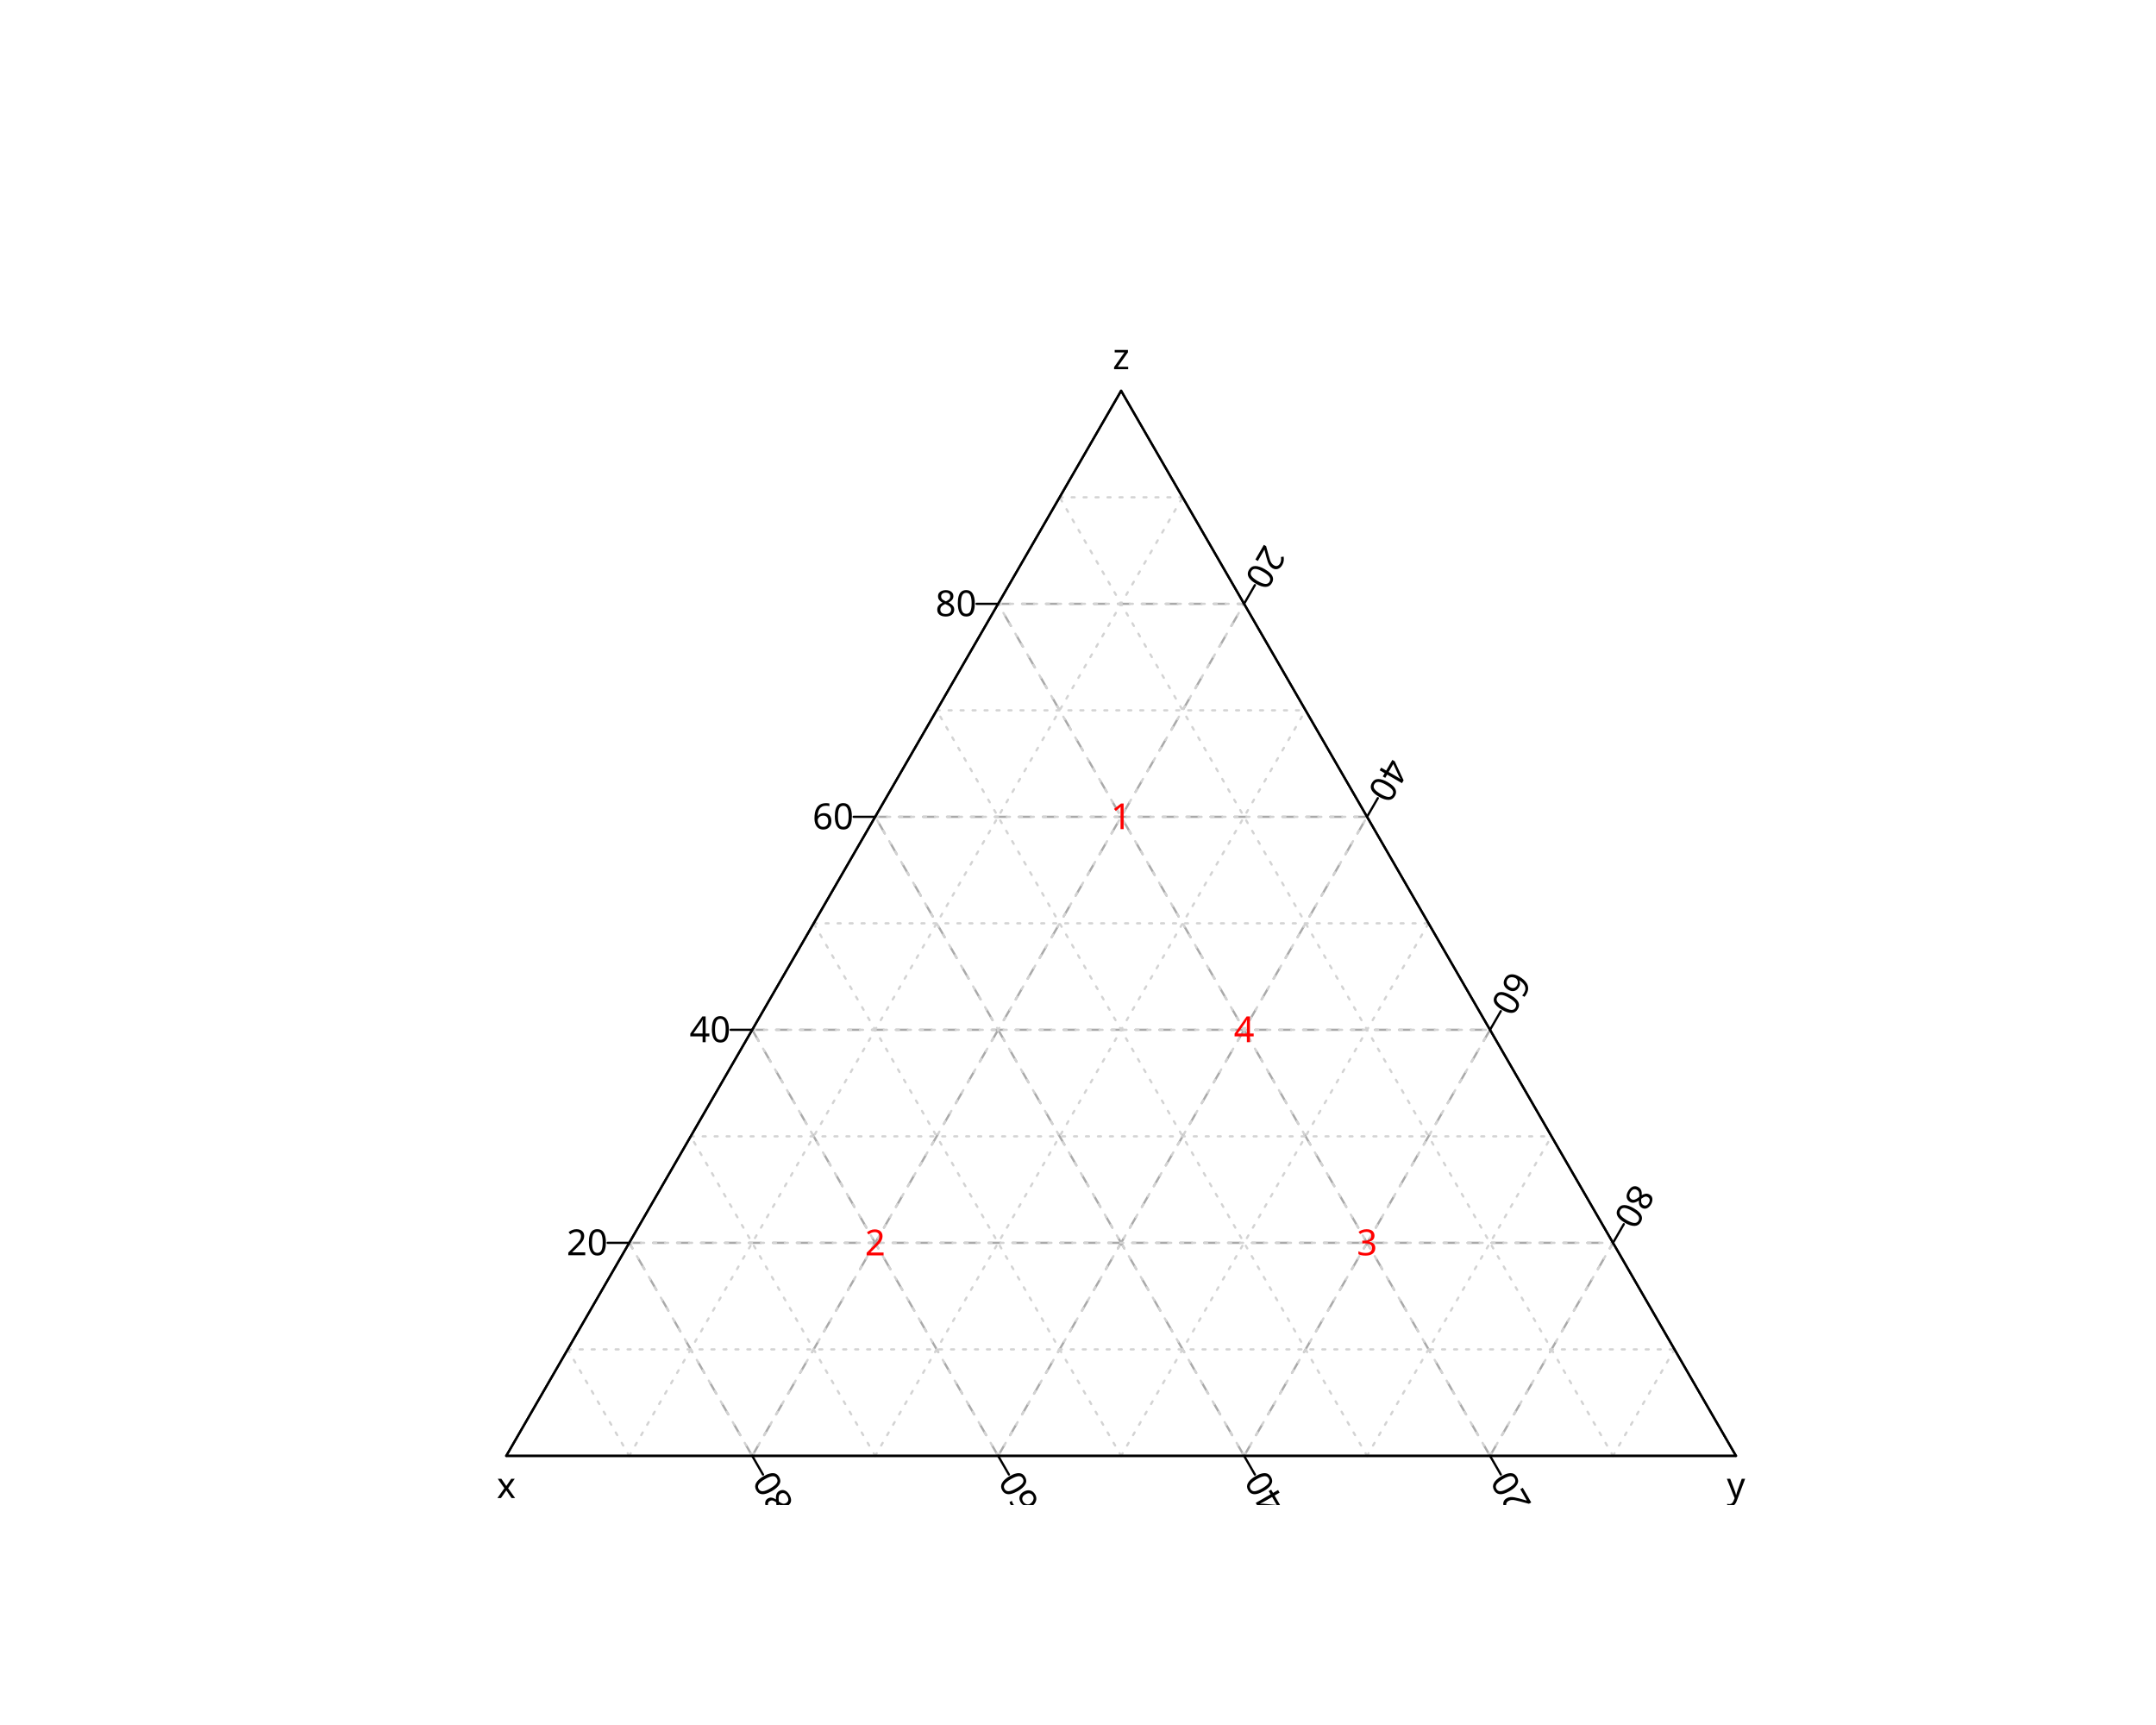
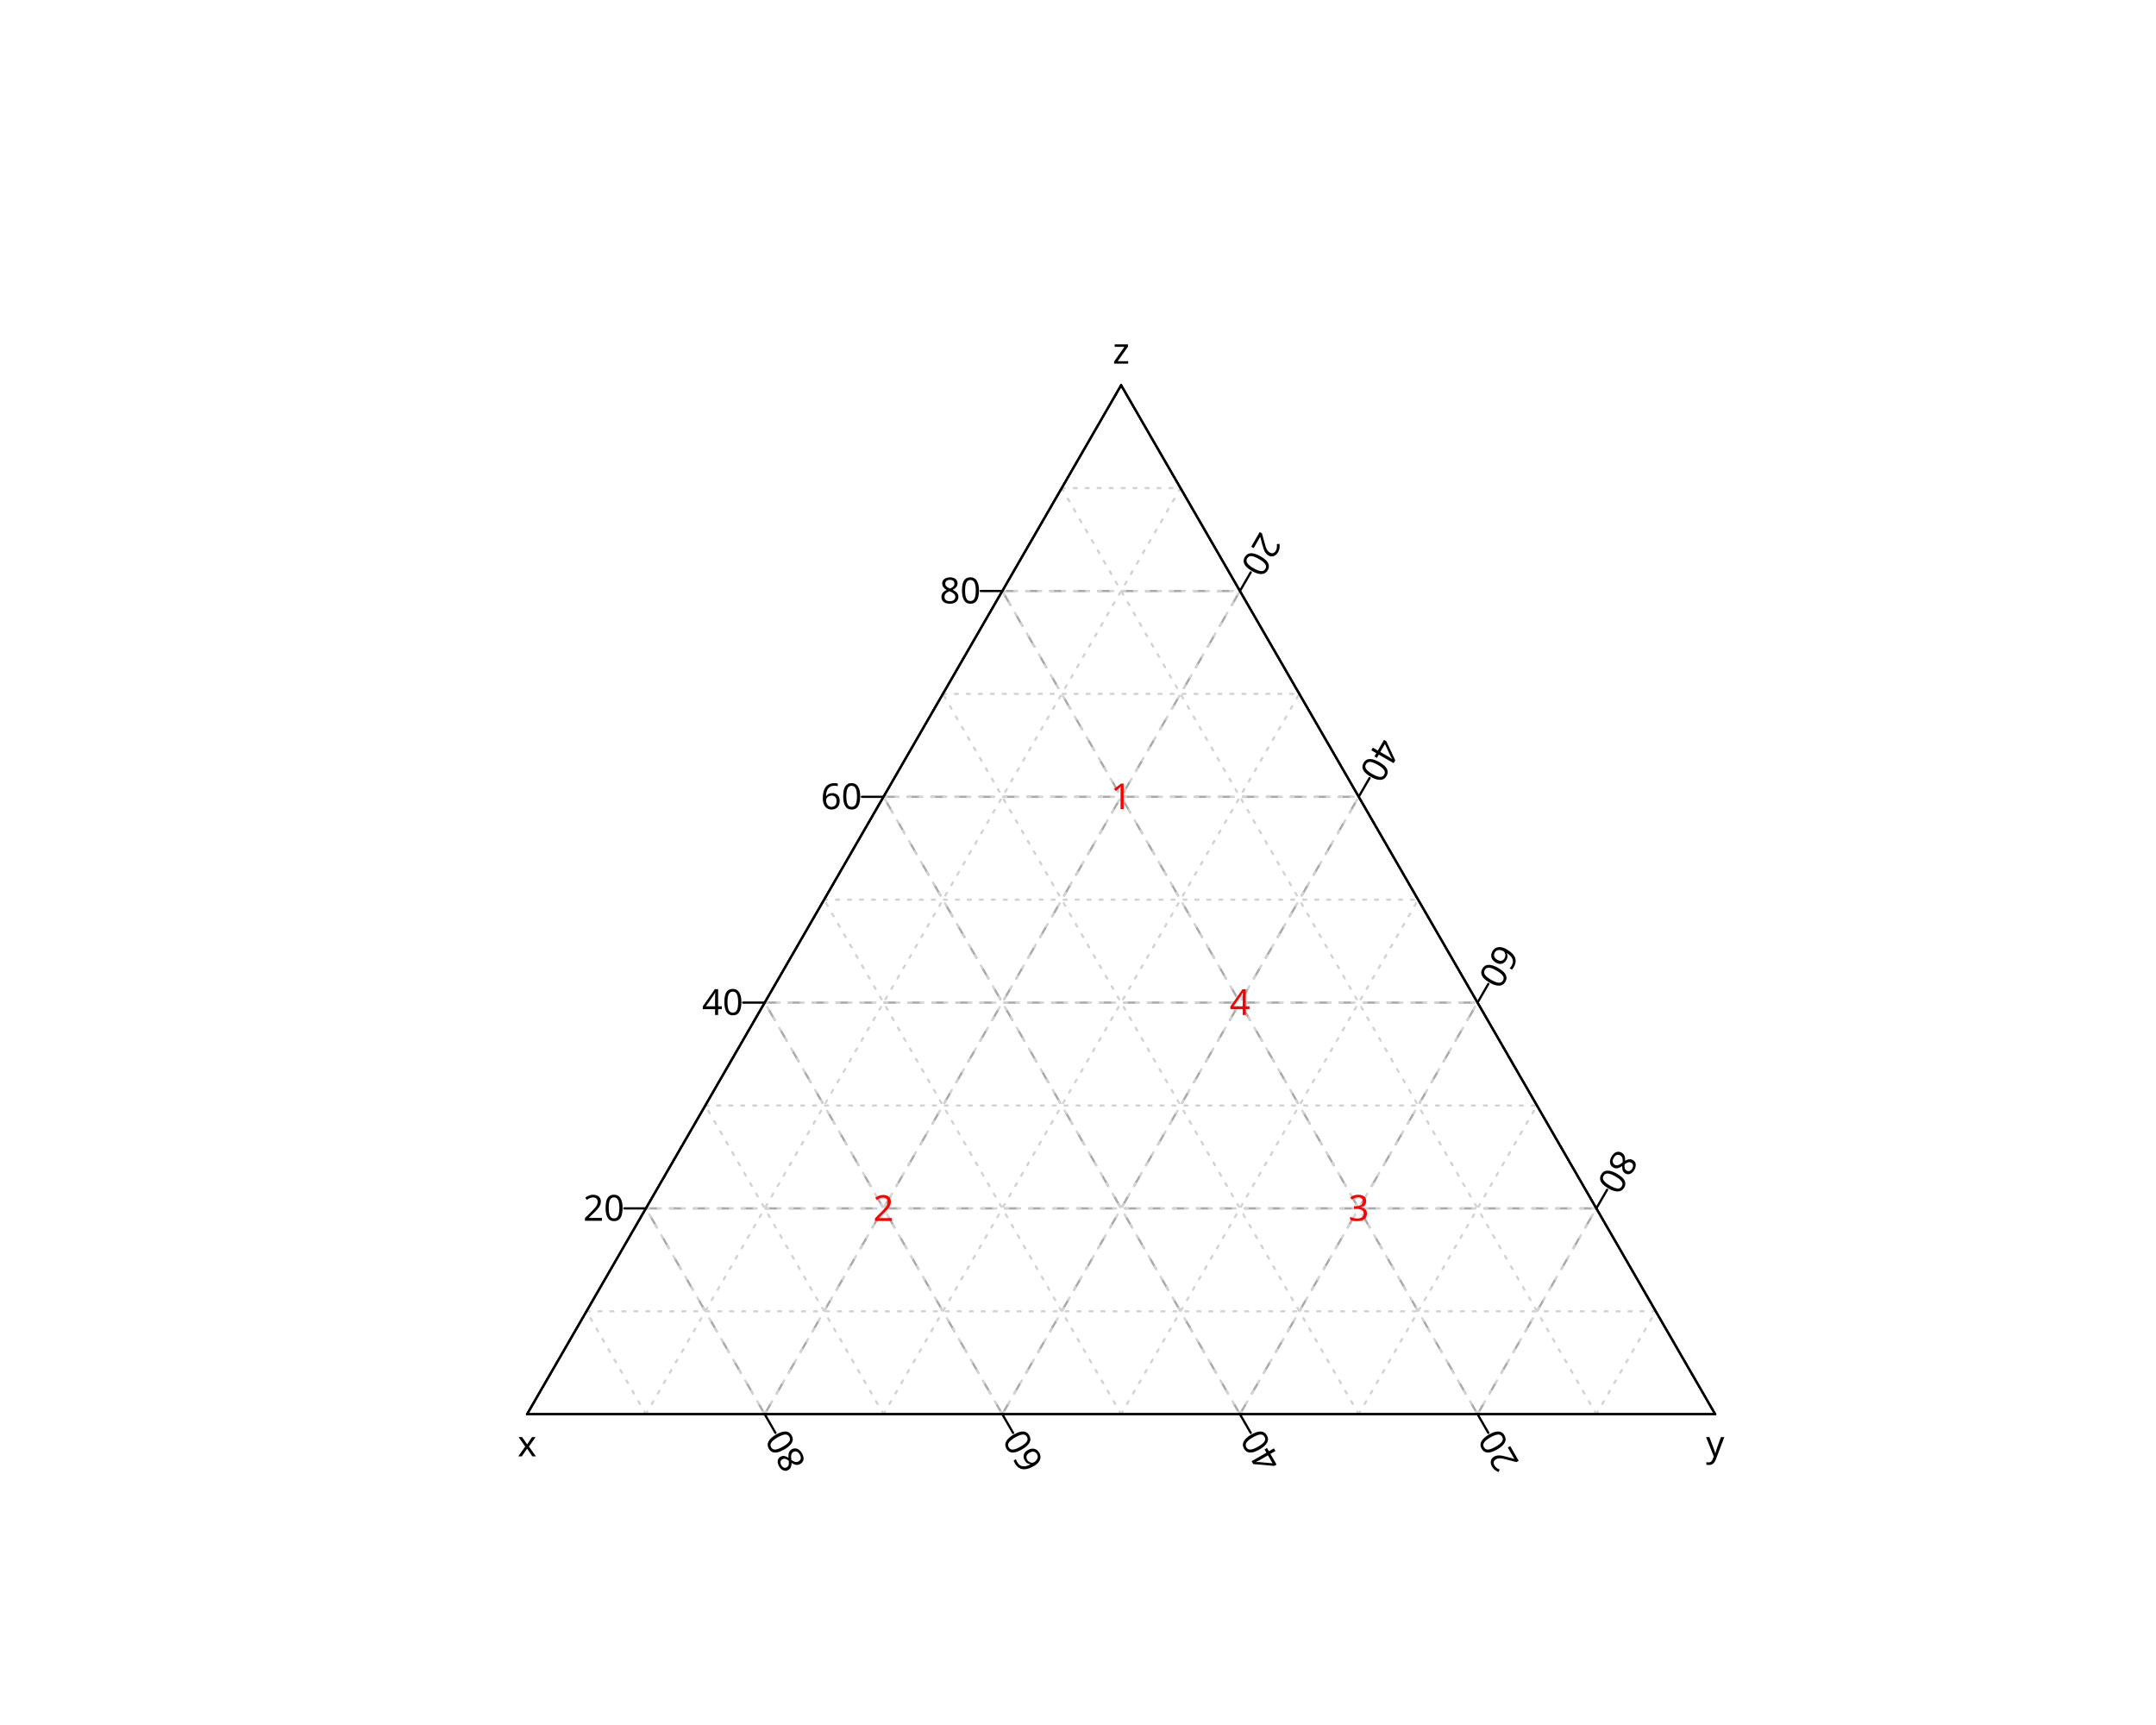
<svg xmlns="http://www.w3.org/2000/svg" class="svglite" data-engine-version="2.0" width="720.00pt" height="576.00pt" viewBox="0 0 720.00 576.00">
  <defs>
    <style type="text/css">
    .svglite line, .svglite polyline, .svglite polygon, .svglite path, .svglite rect, .svglite circle {
      fill: none;
      stroke: #000000;
      stroke-linecap: round;
      stroke-linejoin: round;
      stroke-miterlimit: 10.00;
    }
  </style>
  </defs>
  <rect width="100%" height="100%" style="stroke: none; fill: #FFFFFF;" />
  <defs>
    <clipPath id="cpMC4wMHw3MjAuMDB8MC4wMHw1NzYuMDA=">
      <rect x="0.00" y="0.00" width="720.00" height="576.00" />
    </clipPath>
  </defs>
  <g clip-path="url(#cpMC4wMHw3MjAuMDB8MC4wMHw1NzYuMDA=)">
</g>
  <defs>
    <clipPath id="cpMTUyLjY0fDU5Ni4xNnw1OS4wNHw1MDIuNTY=">
      <rect x="152.64" y="59.04" width="443.52" height="443.52" />
    </clipPath>
  </defs>
  <g clip-path="url(#cpMTUyLjY0fDU5Ni4xNnw1OS4wNHw1MDIuNTY=)">
-     <line x1="497.60" y1="486.13" x2="333.33" y2="201.62" style="stroke-width: 0.75; stroke: #A9A9A9; stroke-dasharray: 4.00,4.00;" />
-     <line x1="497.60" y1="486.13" x2="538.67" y2="415.00" style="stroke-width: 0.75; stroke: #A9A9A9; stroke-dasharray: 4.00,4.00;" />
-     <line x1="210.13" y1="415.00" x2="538.67" y2="415.00" style="stroke-width: 0.75; stroke: #A9A9A9; stroke-dasharray: 4.00,4.00;" />
-     <line x1="415.47" y1="486.13" x2="292.27" y2="272.74" style="stroke-width: 0.75; stroke: #A9A9A9; stroke-dasharray: 4.00,4.00;" />
-     <line x1="415.47" y1="486.13" x2="497.60" y2="343.87" style="stroke-width: 0.75; stroke: #A9A9A9; stroke-dasharray: 4.00,4.00;" />
-     <line x1="251.20" y1="343.87" x2="497.60" y2="343.87" style="stroke-width: 0.75; stroke: #A9A9A9; stroke-dasharray: 4.00,4.00;" />
-     <line x1="333.33" y1="486.13" x2="251.20" y2="343.87" style="stroke-width: 0.75; stroke: #A9A9A9; stroke-dasharray: 4.00,4.00;" />
-     <line x1="333.33" y1="486.13" x2="456.53" y2="272.74" style="stroke-width: 0.75; stroke: #A9A9A9; stroke-dasharray: 4.00,4.00;" />
-     <line x1="292.27" y1="272.74" x2="456.53" y2="272.74" style="stroke-width: 0.75; stroke: #A9A9A9; stroke-dasharray: 4.00,4.00;" />
-     <line x1="251.20" y1="486.13" x2="210.13" y2="415.00" style="stroke-width: 0.75; stroke: #A9A9A9; stroke-dasharray: 4.00,4.00;" />
-     <line x1="251.20" y1="486.13" x2="415.47" y2="201.62" style="stroke-width: 0.75; stroke: #A9A9A9; stroke-dasharray: 4.00,4.00;" />
-     <line x1="333.33" y1="201.62" x2="415.47" y2="201.62" style="stroke-width: 0.75; stroke: #A9A9A9; stroke-dasharray: 4.00,4.00;" />
-     <line x1="538.67" y1="486.13" x2="353.87" y2="166.05" style="stroke-width: 0.75; stroke: #D3D3D3; stroke-dasharray: 1.00,3.00;" />
-     <line x1="538.67" y1="486.13" x2="559.20" y2="450.57" style="stroke-width: 0.75; stroke: #D3D3D3; stroke-dasharray: 1.00,3.00;" />
-     <line x1="189.60" y1="450.57" x2="559.20" y2="450.57" style="stroke-width: 0.75; stroke: #D3D3D3; stroke-dasharray: 1.00,3.00;" />
-     <line x1="497.60" y1="486.13" x2="333.33" y2="201.62" style="stroke-width: 0.75; stroke: #D3D3D3; stroke-dasharray: 1.00,3.00;" />
-     <line x1="497.60" y1="486.13" x2="538.67" y2="415.00" style="stroke-width: 0.75; stroke: #D3D3D3; stroke-dasharray: 1.00,3.00;" />
-     <line x1="210.13" y1="415.00" x2="538.67" y2="415.00" style="stroke-width: 0.75; stroke: #D3D3D3; stroke-dasharray: 1.00,3.00;" />
-     <line x1="456.53" y1="486.13" x2="312.80" y2="237.18" style="stroke-width: 0.75; stroke: #D3D3D3; stroke-dasharray: 1.00,3.00;" />
-     <line x1="456.53" y1="486.13" x2="518.13" y2="379.44" style="stroke-width: 0.75; stroke: #D3D3D3; stroke-dasharray: 1.00,3.00;" />
-     <line x1="230.67" y1="379.44" x2="518.13" y2="379.44" style="stroke-width: 0.75; stroke: #D3D3D3; stroke-dasharray: 1.00,3.00;" />
-     <line x1="415.47" y1="486.13" x2="292.27" y2="272.74" style="stroke-width: 0.75; stroke: #D3D3D3; stroke-dasharray: 1.00,3.00;" />
-     <line x1="415.47" y1="486.13" x2="497.60" y2="343.87" style="stroke-width: 0.75; stroke: #D3D3D3; stroke-dasharray: 1.00,3.00;" />
-     <line x1="251.20" y1="343.87" x2="497.60" y2="343.87" style="stroke-width: 0.75; stroke: #D3D3D3; stroke-dasharray: 1.00,3.00;" />
-     <line x1="374.40" y1="486.13" x2="271.73" y2="308.31" style="stroke-width: 0.75; stroke: #D3D3D3; stroke-dasharray: 1.00,3.00;" />
-     <line x1="374.40" y1="486.13" x2="477.07" y2="308.31" style="stroke-width: 0.75; stroke: #D3D3D3; stroke-dasharray: 1.00,3.00;" />
-     <line x1="271.73" y1="308.31" x2="477.07" y2="308.31" style="stroke-width: 0.75; stroke: #D3D3D3; stroke-dasharray: 1.00,3.00;" />
-     <line x1="333.33" y1="486.13" x2="251.20" y2="343.87" style="stroke-width: 0.75; stroke: #D3D3D3; stroke-dasharray: 1.00,3.00;" />
-     <line x1="333.33" y1="486.13" x2="456.53" y2="272.74" style="stroke-width: 0.75; stroke: #D3D3D3; stroke-dasharray: 1.00,3.00;" />
-     <line x1="292.27" y1="272.74" x2="456.53" y2="272.74" style="stroke-width: 0.75; stroke: #D3D3D3; stroke-dasharray: 1.00,3.00;" />
-     <line x1="292.27" y1="486.13" x2="230.67" y2="379.44" style="stroke-width: 0.75; stroke: #D3D3D3; stroke-dasharray: 1.00,3.00;" />
-     <line x1="292.27" y1="486.13" x2="436.00" y2="237.18" style="stroke-width: 0.75; stroke: #D3D3D3; stroke-dasharray: 1.00,3.00;" />
-     <line x1="312.80" y1="237.18" x2="436.00" y2="237.18" style="stroke-width: 0.75; stroke: #D3D3D3; stroke-dasharray: 1.00,3.00;" />
-     <line x1="251.20" y1="486.13" x2="210.13" y2="415.00" style="stroke-width: 0.75; stroke: #D3D3D3; stroke-dasharray: 1.00,3.00;" />
-     <line x1="251.20" y1="486.13" x2="415.47" y2="201.62" style="stroke-width: 0.75; stroke: #D3D3D3; stroke-dasharray: 1.00,3.00;" />
-     <line x1="333.33" y1="201.62" x2="415.47" y2="201.62" style="stroke-width: 0.75; stroke: #D3D3D3; stroke-dasharray: 1.00,3.00;" />
-     <line x1="210.13" y1="486.13" x2="189.60" y2="450.57" style="stroke-width: 0.75; stroke: #D3D3D3; stroke-dasharray: 1.00,3.00;" />
-     <line x1="210.13" y1="486.13" x2="394.93" y2="166.05" style="stroke-width: 0.75; stroke: #D3D3D3; stroke-dasharray: 1.00,3.00;" />
-     <line x1="353.87" y1="166.05" x2="394.93" y2="166.05" style="stroke-width: 0.75; stroke: #D3D3D3; stroke-dasharray: 1.00,3.00;" />
-     <text transform="translate(258.38,490.30) rotate(-120)" text-anchor="end" style="font-size: 12.00px; font-family: sans;" textLength="13.35px" lengthAdjust="spacingAndGlyphs">80</text>
-     <text transform="translate(340.51,490.30) rotate(-120)" text-anchor="end" style="font-size: 12.00px; font-family: sans;" textLength="13.35px" lengthAdjust="spacingAndGlyphs">60</text>
-     <text transform="translate(422.64,490.30) rotate(-120)" text-anchor="end" style="font-size: 12.00px; font-family: sans;" textLength="13.35px" lengthAdjust="spacingAndGlyphs">40</text>
-     <text transform="translate(504.78,490.30) rotate(-120)" text-anchor="end" style="font-size: 12.00px; font-family: sans;" textLength="13.35px" lengthAdjust="spacingAndGlyphs">20</text>
-     <line x1="169.07" y1="486.13" x2="579.73" y2="486.13" style="stroke-width: 0.75;" />
-     <line x1="251.20" y1="486.13" x2="254.80" y2="492.37" style="stroke-width: 0.75;" />
-     <line x1="333.33" y1="486.13" x2="336.93" y2="492.37" style="stroke-width: 0.75;" />
-     <line x1="415.47" y1="486.13" x2="419.07" y2="492.37" style="stroke-width: 0.75;" />
-     <line x1="497.60" y1="486.13" x2="501.20" y2="492.37" style="stroke-width: 0.75;" />
-     <text transform="translate(538.69,406.70) rotate(-240)" text-anchor="end" style="font-size: 12.00px; font-family: sans;" textLength="13.35px" lengthAdjust="spacingAndGlyphs">80</text>
-     <text transform="translate(497.62,335.57) rotate(-240)" text-anchor="end" style="font-size: 12.00px; font-family: sans;" textLength="13.35px" lengthAdjust="spacingAndGlyphs">60</text>
-     <text transform="translate(456.56,264.44) rotate(-240)" text-anchor="end" style="font-size: 12.00px; font-family: sans;" textLength="13.35px" lengthAdjust="spacingAndGlyphs">40</text>
-     <text transform="translate(415.49,193.32) rotate(-240)" text-anchor="end" style="font-size: 12.00px; font-family: sans;" textLength="13.35px" lengthAdjust="spacingAndGlyphs">20</text>
-     <line x1="579.73" y1="486.13" x2="374.40" y2="130.49" style="stroke-width: 0.75;" />
-     <line x1="538.67" y1="415.00" x2="542.27" y2="408.77" style="stroke-width: 0.75;" />
-     <line x1="497.60" y1="343.87" x2="501.20" y2="337.64" style="stroke-width: 0.75;" />
-     <line x1="456.53" y1="272.74" x2="460.13" y2="266.51" style="stroke-width: 0.75;" />
-     <line x1="415.47" y1="201.62" x2="419.07" y2="195.38" style="stroke-width: 0.75;" />
-     <text x="326.13" y="205.74" text-anchor="end" style="font-size: 12.00px; font-family: sans;" textLength="13.35px" lengthAdjust="spacingAndGlyphs">80</text>
-     <text x="285.07" y="276.87" text-anchor="end" style="font-size: 12.00px; font-family: sans;" textLength="13.35px" lengthAdjust="spacingAndGlyphs">60</text>
-     <text x="244.00" y="348.00" text-anchor="end" style="font-size: 12.00px; font-family: sans;" textLength="13.35px" lengthAdjust="spacingAndGlyphs">40</text>
-     <text x="202.93" y="419.13" text-anchor="end" style="font-size: 12.00px; font-family: sans;" textLength="13.35px" lengthAdjust="spacingAndGlyphs">20</text>
-     <line x1="374.40" y1="130.49" x2="169.07" y2="486.13" style="stroke-width: 0.75;" />
-     <line x1="333.33" y1="201.62" x2="326.13" y2="201.62" style="stroke-width: 0.75;" />
-     <line x1="292.27" y1="272.74" x2="285.07" y2="272.74" style="stroke-width: 0.75;" />
-     <line x1="251.20" y1="343.87" x2="244.00" y2="343.87" style="stroke-width: 0.75;" />
-     <line x1="210.13" y1="415.00" x2="202.93" y2="415.00" style="stroke-width: 0.75;" />
-     <polygon points="169.07,486.13 374.40,130.49 579.73,486.13 " style="stroke-width: 0.75; fill: none;" />
-     <text x="169.07" y="500.22" text-anchor="middle" style="font-size: 12.00px; font-family: sans;" textLength="6.00px" lengthAdjust="spacingAndGlyphs">x</text>
-     <text x="579.73" y="500.22" text-anchor="middle" style="font-size: 12.00px; font-family: sans;" textLength="6.00px" lengthAdjust="spacingAndGlyphs">y</text>
-     <text x="374.40" y="123.29" text-anchor="middle" style="font-size: 12.00px; font-family: sans;" textLength="6.00px" lengthAdjust="spacingAndGlyphs">z</text>
-     <text x="374.40" y="276.87" text-anchor="middle" style="font-size: 12.00px; fill: #FF0000; font-family: sans;" textLength="6.67px" lengthAdjust="spacingAndGlyphs">1</text>
-     <text x="292.27" y="419.19" text-anchor="middle" style="font-size: 12.00px; fill: #FF0000; font-family: sans;" textLength="6.67px" lengthAdjust="spacingAndGlyphs">2</text>
-     <text x="456.53" y="419.14" text-anchor="middle" style="font-size: 12.00px; fill: #FF0000; font-family: sans;" textLength="6.67px" lengthAdjust="spacingAndGlyphs">3</text>
-     <text x="415.47" y="348.00" text-anchor="middle" style="font-size: 12.00px; fill: #FF0000; font-family: sans;" textLength="6.67px" lengthAdjust="spacingAndGlyphs">4</text>
+     <line x1="493.43" y1="472.22" x2="334.72" y2="197.34" style="stroke-width: 0.75; stroke: #A9A9A9; stroke-dasharray: 4.00,4.00;" />
+     <line x1="493.43" y1="472.22" x2="533.10" y2="403.50" style="stroke-width: 0.75; stroke: #A9A9A9; stroke-dasharray: 4.00,4.00;" />
+     <line x1="215.70" y1="403.50" x2="533.10" y2="403.50" style="stroke-width: 0.75; stroke: #A9A9A9; stroke-dasharray: 4.00,4.00;" />
+     <line x1="414.08" y1="472.22" x2="295.05" y2="266.06" style="stroke-width: 0.75; stroke: #A9A9A9; stroke-dasharray: 4.00,4.00;" />
+     <line x1="414.08" y1="472.22" x2="493.43" y2="334.78" style="stroke-width: 0.75; stroke: #A9A9A9; stroke-dasharray: 4.00,4.00;" />
+     <line x1="255.37" y1="334.78" x2="493.43" y2="334.78" style="stroke-width: 0.75; stroke: #A9A9A9; stroke-dasharray: 4.00,4.00;" />
+     <line x1="334.72" y1="472.22" x2="255.37" y2="334.78" style="stroke-width: 0.75; stroke: #A9A9A9; stroke-dasharray: 4.00,4.00;" />
+     <line x1="334.72" y1="472.22" x2="453.75" y2="266.06" style="stroke-width: 0.75; stroke: #A9A9A9; stroke-dasharray: 4.00,4.00;" />
+     <line x1="295.05" y1="266.06" x2="453.75" y2="266.06" style="stroke-width: 0.75; stroke: #A9A9A9; stroke-dasharray: 4.00,4.00;" />
+     <line x1="255.37" y1="472.22" x2="215.70" y2="403.50" style="stroke-width: 0.75; stroke: #A9A9A9; stroke-dasharray: 4.00,4.00;" />
+     <line x1="255.37" y1="472.22" x2="414.08" y2="197.34" style="stroke-width: 0.75; stroke: #A9A9A9; stroke-dasharray: 4.00,4.00;" />
+     <line x1="334.72" y1="197.34" x2="414.08" y2="197.34" style="stroke-width: 0.75; stroke: #A9A9A9; stroke-dasharray: 4.00,4.00;" />
+     <line x1="533.10" y1="472.22" x2="354.56" y2="162.98" style="stroke-width: 0.75; stroke: #D3D3D3; stroke-dasharray: 1.00,3.00;" />
+     <line x1="533.10" y1="472.22" x2="552.94" y2="437.86" style="stroke-width: 0.75; stroke: #D3D3D3; stroke-dasharray: 1.00,3.00;" />
+     <line x1="195.86" y1="437.86" x2="552.94" y2="437.86" style="stroke-width: 0.75; stroke: #D3D3D3; stroke-dasharray: 1.00,3.00;" />
+     <line x1="493.43" y1="472.22" x2="334.72" y2="197.34" style="stroke-width: 0.75; stroke: #D3D3D3; stroke-dasharray: 1.00,3.00;" />
+     <line x1="493.43" y1="472.22" x2="533.10" y2="403.50" style="stroke-width: 0.75; stroke: #D3D3D3; stroke-dasharray: 1.00,3.00;" />
+     <line x1="215.70" y1="403.50" x2="533.10" y2="403.50" style="stroke-width: 0.75; stroke: #D3D3D3; stroke-dasharray: 1.00,3.00;" />
+     <line x1="453.75" y1="472.22" x2="314.89" y2="231.70" style="stroke-width: 0.75; stroke: #D3D3D3; stroke-dasharray: 1.00,3.00;" />
+     <line x1="453.75" y1="472.22" x2="513.26" y2="369.14" style="stroke-width: 0.75; stroke: #D3D3D3; stroke-dasharray: 1.00,3.00;" />
+     <line x1="235.54" y1="369.14" x2="513.26" y2="369.14" style="stroke-width: 0.75; stroke: #D3D3D3; stroke-dasharray: 1.00,3.00;" />
+     <line x1="414.08" y1="472.22" x2="295.05" y2="266.06" style="stroke-width: 0.75; stroke: #D3D3D3; stroke-dasharray: 1.00,3.00;" />
+     <line x1="414.08" y1="472.22" x2="493.43" y2="334.78" style="stroke-width: 0.75; stroke: #D3D3D3; stroke-dasharray: 1.00,3.00;" />
+     <line x1="255.37" y1="334.78" x2="493.43" y2="334.78" style="stroke-width: 0.75; stroke: #D3D3D3; stroke-dasharray: 1.00,3.00;" />
+     <line x1="374.40" y1="472.22" x2="275.21" y2="300.42" style="stroke-width: 0.75; stroke: #D3D3D3; stroke-dasharray: 1.00,3.00;" />
+     <line x1="374.40" y1="472.22" x2="473.59" y2="300.42" style="stroke-width: 0.75; stroke: #D3D3D3; stroke-dasharray: 1.00,3.00;" />
+     <line x1="275.21" y1="300.42" x2="473.59" y2="300.42" style="stroke-width: 0.75; stroke: #D3D3D3; stroke-dasharray: 1.00,3.00;" />
+     <line x1="334.72" y1="472.22" x2="255.37" y2="334.78" style="stroke-width: 0.75; stroke: #D3D3D3; stroke-dasharray: 1.00,3.00;" />
+     <line x1="334.72" y1="472.22" x2="453.75" y2="266.06" style="stroke-width: 0.75; stroke: #D3D3D3; stroke-dasharray: 1.00,3.00;" />
+     <line x1="295.05" y1="266.06" x2="453.75" y2="266.06" style="stroke-width: 0.75; stroke: #D3D3D3; stroke-dasharray: 1.00,3.00;" />
+     <line x1="295.05" y1="472.22" x2="235.54" y2="369.14" style="stroke-width: 0.75; stroke: #D3D3D3; stroke-dasharray: 1.00,3.00;" />
+     <line x1="295.05" y1="472.22" x2="433.91" y2="231.70" style="stroke-width: 0.75; stroke: #D3D3D3; stroke-dasharray: 1.00,3.00;" />
+     <line x1="314.89" y1="231.70" x2="433.91" y2="231.70" style="stroke-width: 0.75; stroke: #D3D3D3; stroke-dasharray: 1.00,3.00;" />
+     <line x1="255.37" y1="472.22" x2="215.70" y2="403.50" style="stroke-width: 0.75; stroke: #D3D3D3; stroke-dasharray: 1.00,3.00;" />
+     <line x1="255.37" y1="472.22" x2="414.08" y2="197.34" style="stroke-width: 0.75; stroke: #D3D3D3; stroke-dasharray: 1.00,3.00;" />
+     <line x1="334.72" y1="197.34" x2="414.08" y2="197.34" style="stroke-width: 0.75; stroke: #D3D3D3; stroke-dasharray: 1.00,3.00;" />
+     <line x1="215.70" y1="472.22" x2="195.86" y2="437.86" style="stroke-width: 0.75; stroke: #D3D3D3; stroke-dasharray: 1.00,3.00;" />
+     <line x1="215.70" y1="472.22" x2="394.24" y2="162.98" style="stroke-width: 0.75; stroke: #D3D3D3; stroke-dasharray: 1.00,3.00;" />
+     <line x1="354.56" y1="162.98" x2="394.24" y2="162.98" style="stroke-width: 0.75; stroke: #D3D3D3; stroke-dasharray: 1.00,3.00;" />
+     <text transform="translate(262.55,476.39) rotate(-120)" text-anchor="end" style="font-size: 12.00px; font-family: sans;" textLength="13.35px" lengthAdjust="spacingAndGlyphs">80</text>
+     <text transform="translate(341.90,476.39) rotate(-120)" text-anchor="end" style="font-size: 12.00px; font-family: sans;" textLength="13.35px" lengthAdjust="spacingAndGlyphs">60</text>
+     <text transform="translate(421.25,476.39) rotate(-120)" text-anchor="end" style="font-size: 12.00px; font-family: sans;" textLength="13.35px" lengthAdjust="spacingAndGlyphs">40</text>
+     <text transform="translate(500.60,476.39) rotate(-120)" text-anchor="end" style="font-size: 12.00px; font-family: sans;" textLength="13.35px" lengthAdjust="spacingAndGlyphs">20</text>
+     <line x1="176.02" y1="472.22" x2="572.78" y2="472.22" style="stroke-width: 0.75;" />
+     <line x1="255.37" y1="472.22" x2="258.97" y2="478.46" style="stroke-width: 0.75;" />
+     <line x1="334.72" y1="472.22" x2="338.32" y2="478.46" style="stroke-width: 0.75;" />
+     <line x1="414.08" y1="472.22" x2="417.68" y2="478.46" style="stroke-width: 0.75;" />
+     <line x1="493.43" y1="472.22" x2="497.03" y2="478.46" style="stroke-width: 0.75;" />
+     <text transform="translate(533.13,395.20) rotate(-240)" text-anchor="end" style="font-size: 12.00px; font-family: sans;" textLength="13.35px" lengthAdjust="spacingAndGlyphs">80</text>
+     <text transform="translate(493.45,326.48) rotate(-240)" text-anchor="end" style="font-size: 12.00px; font-family: sans;" textLength="13.35px" lengthAdjust="spacingAndGlyphs">60</text>
+     <text transform="translate(453.77,257.76) rotate(-240)" text-anchor="end" style="font-size: 12.00px; font-family: sans;" textLength="13.35px" lengthAdjust="spacingAndGlyphs">40</text>
+     <text transform="translate(414.10,189.04) rotate(-240)" text-anchor="end" style="font-size: 12.00px; font-family: sans;" textLength="13.35px" lengthAdjust="spacingAndGlyphs">20</text>
+     <line x1="572.78" y1="472.22" x2="374.40" y2="128.62" style="stroke-width: 0.75;" />
+     <line x1="533.10" y1="403.50" x2="536.70" y2="397.27" style="stroke-width: 0.75;" />
+     <line x1="493.43" y1="334.78" x2="497.03" y2="328.55" style="stroke-width: 0.75;" />
+     <line x1="453.75" y1="266.06" x2="457.35" y2="259.83" style="stroke-width: 0.75;" />
+     <line x1="414.08" y1="197.34" x2="417.68" y2="191.11" style="stroke-width: 0.75;" />
+     <text x="327.52" y="201.47" text-anchor="end" style="font-size: 12.00px; font-family: sans;" textLength="13.35px" lengthAdjust="spacingAndGlyphs">80</text>
+     <text x="287.85" y="270.19" text-anchor="end" style="font-size: 12.00px; font-family: sans;" textLength="13.35px" lengthAdjust="spacingAndGlyphs">60</text>
+     <text x="248.17" y="338.91" text-anchor="end" style="font-size: 12.00px; font-family: sans;" textLength="13.35px" lengthAdjust="spacingAndGlyphs">40</text>
+     <text x="208.50" y="407.63" text-anchor="end" style="font-size: 12.00px; font-family: sans;" textLength="13.35px" lengthAdjust="spacingAndGlyphs">20</text>
+     <line x1="374.40" y1="128.62" x2="176.02" y2="472.22" style="stroke-width: 0.75;" />
+     <line x1="334.72" y1="197.34" x2="327.52" y2="197.34" style="stroke-width: 0.75;" />
+     <line x1="295.05" y1="266.06" x2="287.85" y2="266.06" style="stroke-width: 0.75;" />
+     <line x1="255.37" y1="334.78" x2="248.17" y2="334.78" style="stroke-width: 0.75;" />
+     <line x1="215.70" y1="403.50" x2="208.50" y2="403.50" style="stroke-width: 0.75;" />
+     <polygon points="176.02,472.22 374.40,128.62 572.78,472.22 " style="stroke-width: 0.75; fill: none;" />
+     <text x="176.02" y="486.30" text-anchor="middle" style="font-size: 12.00px; font-family: sans;" textLength="6.00px" lengthAdjust="spacingAndGlyphs">x</text>
+     <text x="572.78" y="486.30" text-anchor="middle" style="font-size: 12.00px; font-family: sans;" textLength="6.00px" lengthAdjust="spacingAndGlyphs">y</text>
+     <text x="374.40" y="121.42" text-anchor="middle" style="font-size: 12.00px; font-family: sans;" textLength="6.00px" lengthAdjust="spacingAndGlyphs">z</text>
+     <text x="374.40" y="270.19" text-anchor="middle" style="font-size: 12.00px; fill: #FF0000; font-family: sans;" textLength="6.67px" lengthAdjust="spacingAndGlyphs">1</text>
+     <text x="295.05" y="407.69" text-anchor="middle" style="font-size: 12.00px; fill: #FF0000; font-family: sans;" textLength="6.67px" lengthAdjust="spacingAndGlyphs">2</text>
+     <text x="453.75" y="407.63" text-anchor="middle" style="font-size: 12.00px; fill: #FF0000; font-family: sans;" textLength="6.67px" lengthAdjust="spacingAndGlyphs">3</text>
+     <text x="414.08" y="338.91" text-anchor="middle" style="font-size: 12.00px; fill: #FF0000; font-family: sans;" textLength="6.67px" lengthAdjust="spacingAndGlyphs">4</text>
  </g>
</svg>
